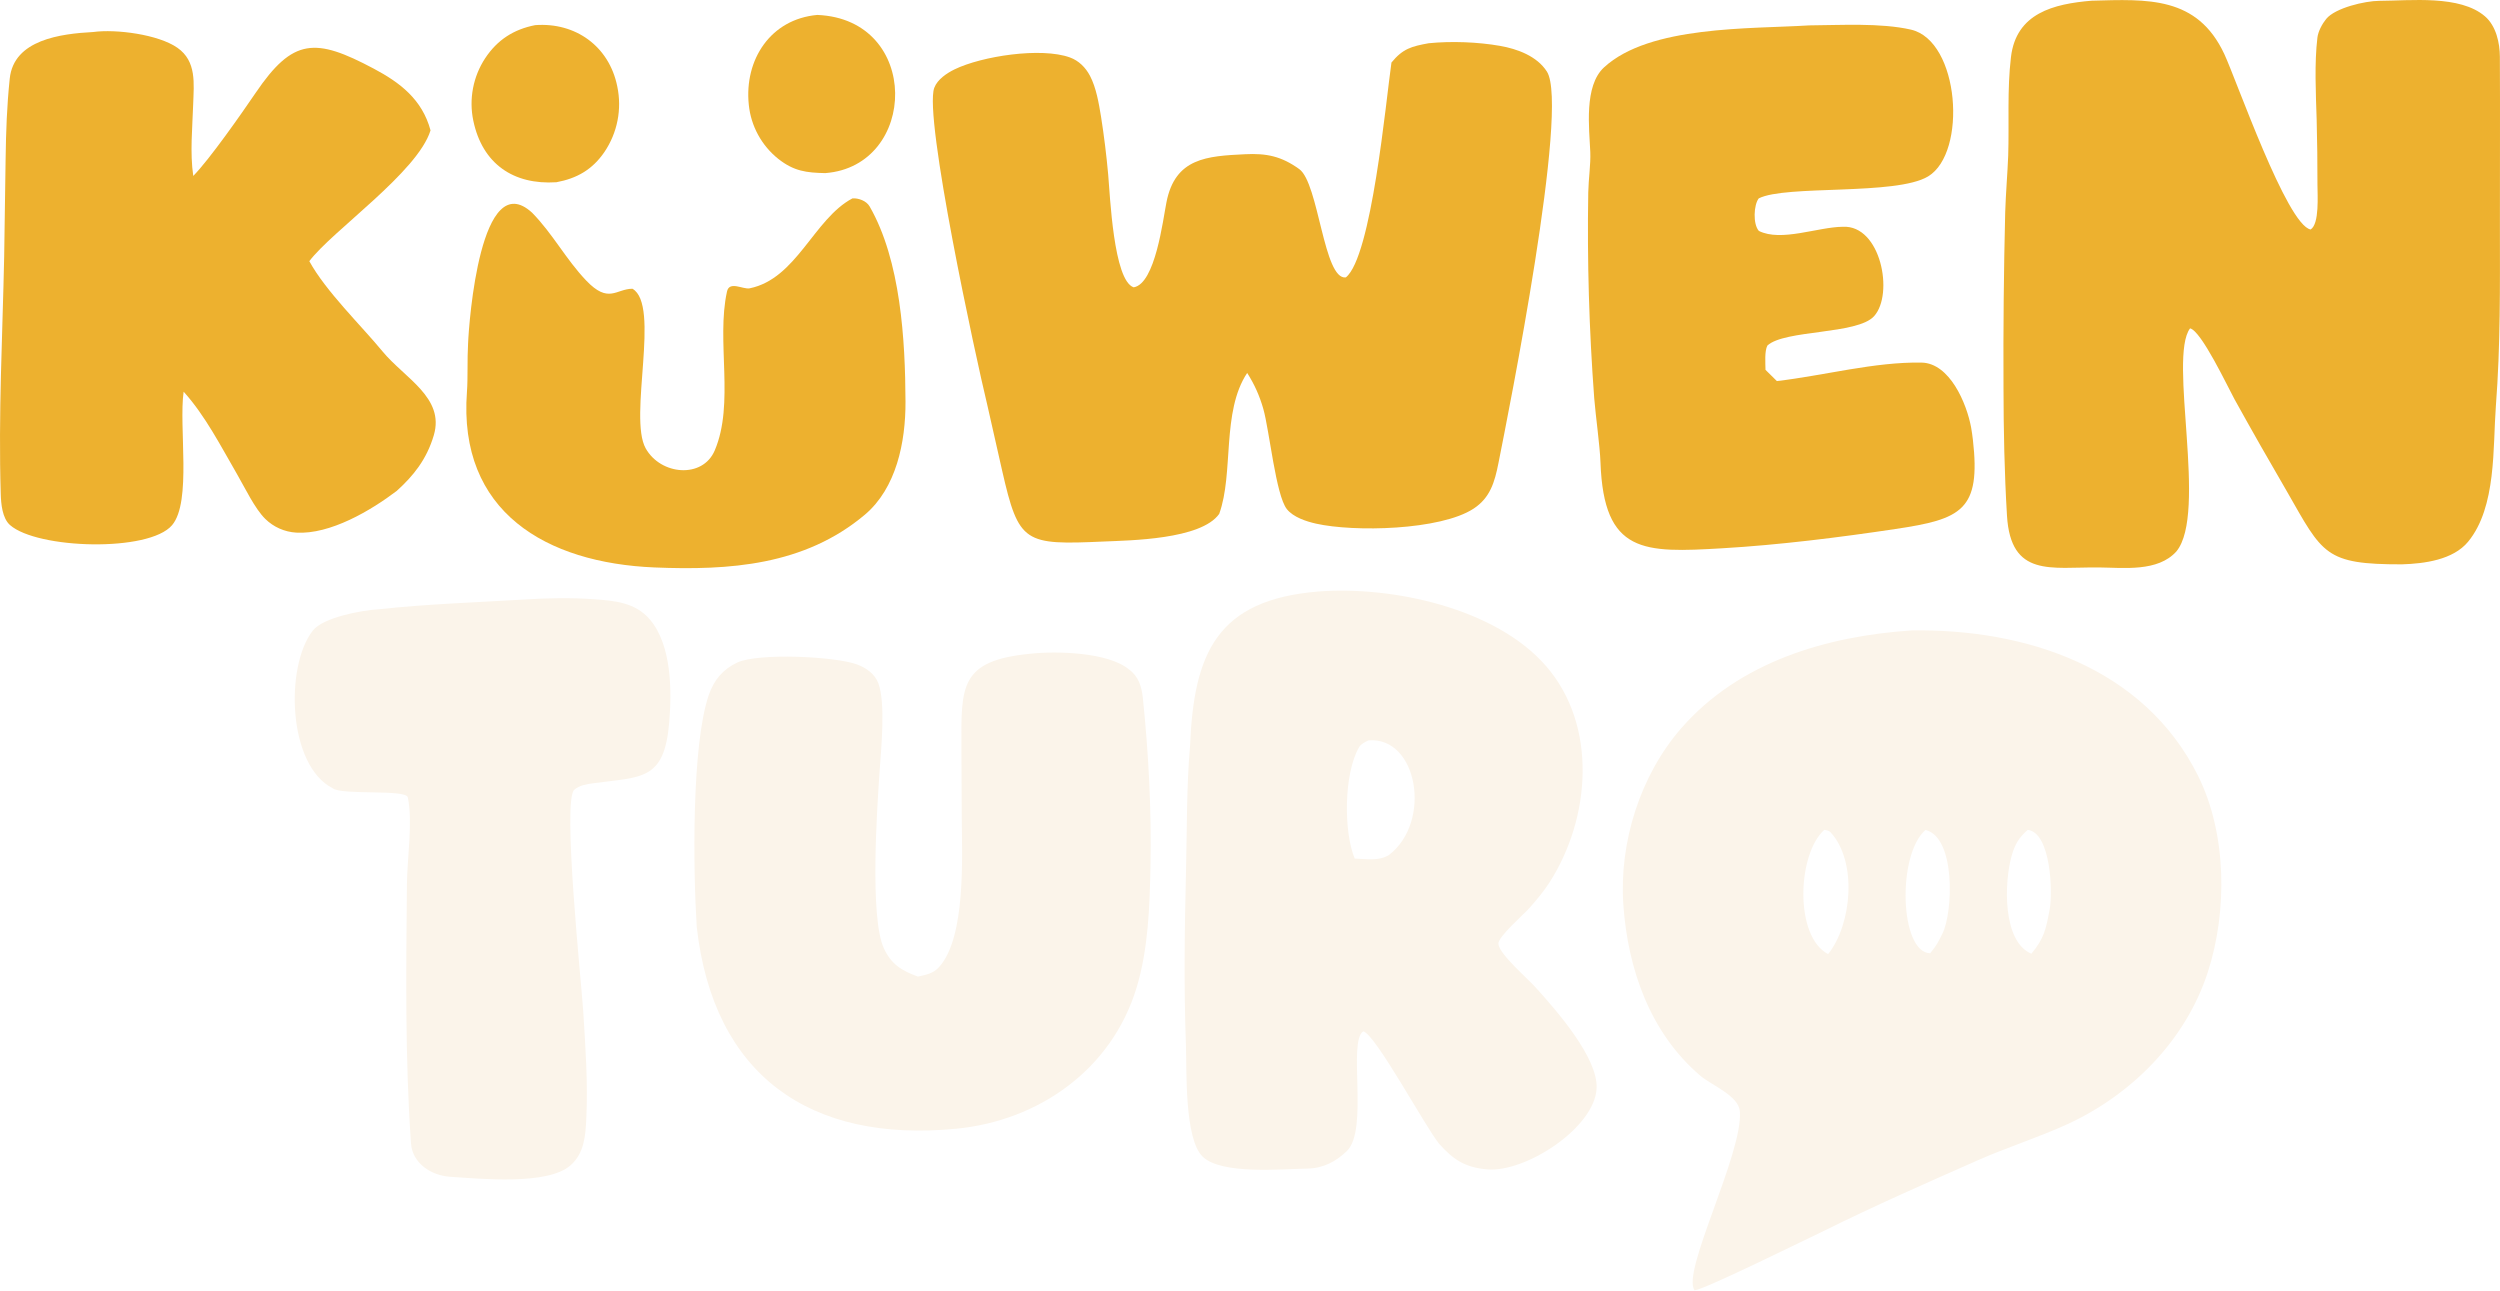
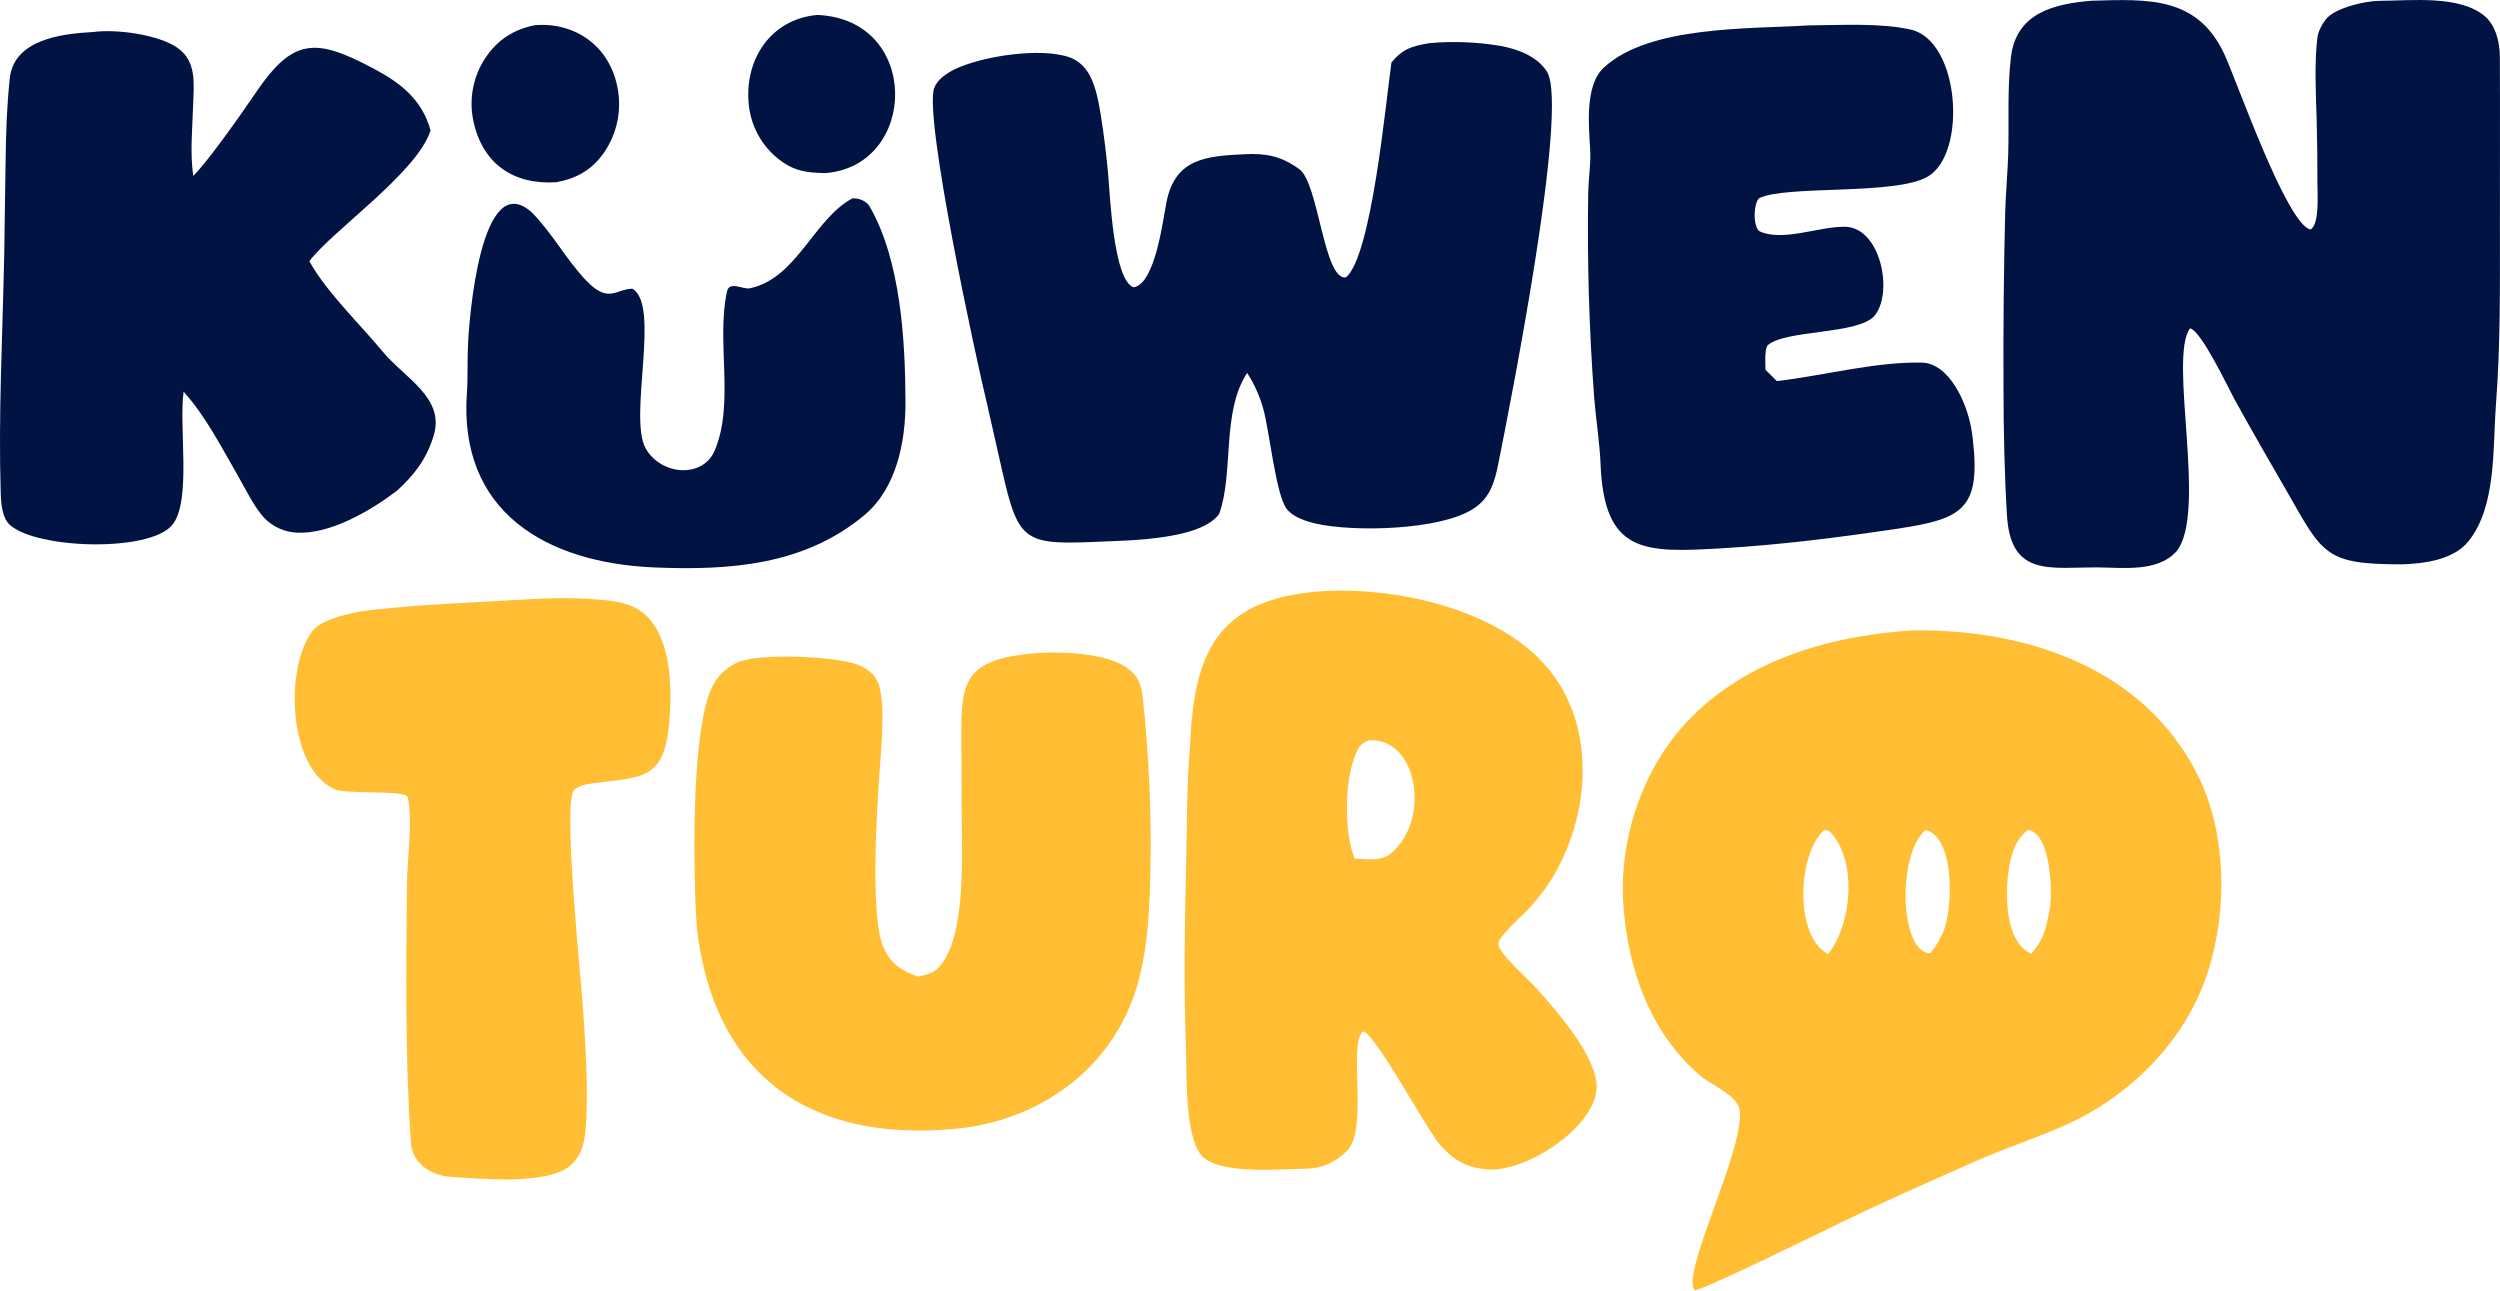
- <svg xmlns="http://www.w3.org/2000/svg" preserveAspectRatio="none" overflow="visible" style="display: block;" width="155" height="80" viewBox="0 0 155 80" fill="none">
+ <svg xmlns="http://www.w3.org/2000/svg" preserveAspectRatio="none" overflow="visible" style="display: block;" width="87.188" height="45" viewBox="0 0 87.188 45" fill="none">
  <g id="Vector">
-     <path d="M118.503 39.087C125.576 38.969 132.924 41.378 136.27 48.08C138.067 51.678 138.109 56.488 136.887 60.265C135.521 64.486 132.179 67.859 128.192 69.694C126.442 70.499 124.418 71.142 122.621 71.937C119.447 73.34 116.205 74.765 113.097 76.308C112.164 76.745 105.71 79.94 105.067 80C104.213 78.911 108.084 71.492 107.871 68.902C107.792 67.928 106.115 67.288 105.415 66.691C102.309 64.036 100.93 60.098 100.649 56.11C100.376 52.246 101.689 48.066 104.249 45.137C107.842 41.027 113.238 39.443 118.503 39.087ZM119.671 59.102C120.077 58.604 120.155 58.438 120.433 57.879C121.091 56.553 121.263 51.916 119.381 51.458C117.61 52.983 117.778 59.056 119.671 59.102ZM113.345 59.153C114.82 57.312 115.169 53.406 113.489 51.597C113.398 51.499 113.231 51.466 113.105 51.453C111.43 52.95 111.242 58.072 113.345 59.153ZM125.944 59.132C126.747 58.171 126.852 57.595 127.082 56.364C127.274 55.342 127.165 51.63 125.72 51.451C125.162 51.943 124.919 52.356 124.716 53.082C124.266 54.689 124.133 58.359 125.944 59.132Z" fill="#FBF4EA" />
-     <path d="M129.678 0.044C133.152 -0.052 136.226 -0.244 137.906 3.35C138.667 4.976 141.784 13.943 143.258 14.229C143.815 13.884 143.682 12.096 143.682 11.443C143.684 10.099 143.668 8.755 143.633 7.411C143.583 5.825 143.488 3.915 143.679 2.336C143.726 1.942 143.975 1.483 144.221 1.178C144.78 0.486 146.64 0.056 147.51 0.052C149.462 0.044 152.517 -0.323 154.069 1.013C154.763 1.611 154.987 2.667 154.992 3.51C155.01 6.988 154.992 10.491 154.995 13.967C154.997 17.768 155.034 21.369 154.744 25.179C154.551 27.714 154.794 31.437 153.022 33.587C152.094 34.713 150.31 34.947 148.919 34.989C144.134 34.998 144.012 34.352 141.804 30.495C140.694 28.591 139.604 26.675 138.536 24.747C138.114 23.978 136.485 20.513 135.784 20.358C134.414 22.183 136.884 31.823 134.937 34.188C133.784 35.474 131.659 35.196 130.117 35.181C127.177 35.152 124.667 35.82 124.433 31.971C124.273 29.313 124.222 26.674 124.217 23.994C124.199 20.389 124.234 16.783 124.322 13.178C124.358 11.994 124.462 10.82 124.509 9.641C124.573 7.593 124.438 5.577 124.68 3.537C125.004 0.808 127.336 0.241 129.678 0.044Z" fill="#EDB12F" />
-     <path d="M88.578 2.681C89.969 2.541 91.624 2.602 93.002 2.844C94.071 3.031 95.297 3.478 95.91 4.441C97.319 6.654 93.524 25.592 92.903 28.716C92.672 29.88 92.395 30.862 91.359 31.538C89.298 32.883 83.937 32.996 81.591 32.465C80.992 32.329 80.184 32.069 79.784 31.564C79.102 30.703 78.705 26.695 78.328 25.361C78.097 24.545 77.779 23.836 77.325 23.122C75.724 25.535 76.507 29.335 75.59 31.862C74.46 33.457 70.029 33.503 68.461 33.573C63.513 33.793 63.166 33.714 62.133 29.18L61.209 25.094C60.504 22.19 57.264 7.244 57.924 5.447C58.116 4.925 58.707 4.533 59.183 4.301C60.876 3.476 64.552 2.917 66.332 3.561C66.888 3.762 67.307 4.184 67.579 4.701C67.968 5.441 68.127 6.405 68.263 7.226C68.451 8.418 68.599 9.615 68.707 10.816C68.822 12.086 69.035 17.396 70.288 17.814C71.632 17.594 72.104 13.613 72.32 12.543C72.856 9.789 74.836 9.677 77.196 9.562C78.515 9.497 79.441 9.68 80.555 10.485C81.766 11.36 82.065 17.377 83.441 17.2C85.039 15.935 85.929 6.242 86.27 3.878C86.982 3.008 87.526 2.874 88.578 2.681Z" fill="#EDB12F" />
-     <path d="M81.741 36.673C86.305 36.322 92.729 37.694 95.856 41.297C99.076 45.008 98.607 50.741 96.082 54.69C95.726 55.247 95.305 55.75 94.871 56.245C94.513 56.672 92.842 58.091 92.9 58.532C92.989 59.206 94.758 60.693 95.291 61.311C96.495 62.65 99.081 65.584 98.99 67.475C98.872 69.926 94.586 72.704 92.21 72.502C90.811 72.383 90.093 71.88 89.231 70.921C88.367 69.869 85.276 64.113 84.521 63.943C83.55 64.579 84.869 70.05 83.505 71.364C82.828 72.017 82.044 72.438 81.044 72.453C79.455 72.477 75.751 72.841 74.572 71.719C73.42 70.623 73.583 66.306 73.528 64.799C73.394 61.13 73.447 57.54 73.535 53.882C73.597 51.307 73.562 48.802 73.784 46.231C74.019 40.493 75.445 37.189 81.741 36.673ZM83.992 53.231C84.76 53.259 85.468 53.395 86.105 53.017C88.808 50.958 87.898 45.66 84.849 45.902C84.642 45.999 84.38 46.126 84.265 46.323C83.309 47.96 83.302 51.58 83.992 53.231Z" fill="#FBF4EA" />
-     <path d="M5.777 1.985C7.188 1.792 9.815 2.133 11.001 2.963C12.199 3.801 12.018 5.18 11.977 6.467C11.932 7.899 11.77 9.467 11.982 10.908C12.975 9.906 15.001 7.007 15.85 5.757C18.17 2.34 19.551 2.332 23.171 4.255C24.786 5.113 26.172 6.152 26.693 8.083C25.893 10.677 20.593 14.312 19.178 16.193C20.189 18.048 22.404 20.193 23.707 21.776C25.086 23.45 27.584 24.649 26.897 26.982C26.456 28.48 25.633 29.501 24.597 30.436C22.989 31.657 20.468 33.146 18.373 33.023C17.649 32.982 16.964 32.68 16.447 32.172C15.802 31.542 15.176 30.224 14.706 29.415C13.694 27.674 12.738 25.785 11.385 24.284C11.075 26.482 11.897 31.107 10.669 32.56C9.241 34.249 2.312 34.043 0.621 32.553C0.138 32.127 0.065 31.23 0.047 30.643C-0.107 25.718 0.158 20.823 0.259 15.916L0.348 9.858C0.373 8.137 0.425 6.588 0.604 4.872C0.855 2.456 3.775 2.093 5.777 1.985Z" fill="#EDB12F" />
-     <path d="M63.879 40.532C65.498 40.353 68.718 40.433 70.001 41.509C70.583 41.925 70.784 42.569 70.857 43.272C71.212 46.708 71.398 50.226 71.33 53.681C71.281 56.185 71.198 58.831 70.466 61.241C68.924 66.32 64.398 69.481 59.297 69.98C50.209 70.868 44.235 66.676 43.198 57.469C42.974 53.96 42.872 46.2 43.947 43.083C44.265 42.162 44.823 41.489 45.721 41.073C47.013 40.475 51.794 40.689 53.158 41.204C53.715 41.414 54.245 41.791 54.459 42.366C54.917 43.596 54.629 46.461 54.536 47.819C54.374 50.156 53.919 56.882 54.799 58.794C55.261 59.799 55.917 60.186 56.914 60.549C57.429 60.43 57.853 60.367 58.227 59.953C59.897 58.112 59.643 53.046 59.629 50.707L59.608 46.315C59.593 42.547 59.5 40.956 63.879 40.532Z" fill="#FBF4EA" />
-     <path d="M112.17 1.574C114.124 1.56 116.602 1.409 118.475 1.836C121.501 2.527 121.977 9.464 119.545 10.936C117.559 12.138 110.716 11.449 109.042 12.3C108.732 12.697 108.672 13.888 109.049 14.317C110.435 15.011 112.699 14.074 114.259 14.06C116.614 13.941 117.435 18.229 116.192 19.604C115.155 20.751 110.648 20.433 109.579 21.423C109.394 21.766 109.456 22.52 109.461 22.93L110.166 23.626C113.064 23.29 116.223 22.428 119.137 22.481C120.879 22.513 121.936 25.004 122.212 26.517C122.254 26.765 122.29 27.014 122.319 27.263C122.82 31.636 121.619 32.186 117.524 32.797C114.025 33.322 110.291 33.788 106.787 33.993C101.914 34.278 99.434 34.352 99.23 28.675C99.192 27.616 98.935 25.842 98.842 24.693C98.524 20.446 98.4 16.187 98.472 11.929C98.488 11.115 98.629 10.191 98.598 9.43C98.536 7.949 98.195 5.333 99.45 4.177C102.284 1.567 108.535 1.804 112.17 1.574Z" fill="#EDB12F" />
-     <path d="M32.507 37.17C33.913 37.078 35.403 37.05 36.808 37.151C38.119 37.246 39.397 37.349 40.303 38.421C41.646 40.009 41.66 42.84 41.489 44.819C41.179 48.419 39.779 48.152 36.768 48.564C36.377 48.617 35.906 48.693 35.602 48.968C34.855 49.644 36.053 60.987 36.159 62.685C36.296 64.869 36.458 67.141 36.352 69.328C36.301 70.403 36.233 71.486 35.379 72.245C33.961 73.504 29.793 73.083 27.894 72.959C26.711 72.874 25.567 72.116 25.481 70.883C25.109 65.572 25.178 60.139 25.23 54.806C25.245 53.22 25.605 50.945 25.284 49.436C25.174 48.918 21.185 49.316 20.634 48.875C17.835 47.465 17.668 41.328 19.385 39.107C20.033 38.269 22.444 37.836 23.484 37.774C26.475 37.45 29.505 37.35 32.507 37.17Z" fill="#FBF4EA" />
-     <path d="M52.852 12.299C53.233 12.275 53.718 12.455 53.914 12.795C55.848 16.156 56.126 21.1 56.141 24.909C56.151 27.415 55.571 30.266 53.623 31.91C49.872 35.071 45.188 35.371 40.584 35.182C33.879 34.905 28.391 31.748 28.951 24.287C29.015 23.435 28.963 22.251 29.02 21.318C29.075 19.915 29.794 10.254 32.99 13.188C34.264 14.483 35.083 16.07 36.342 17.391C37.74 18.858 38.189 17.908 39.212 17.902C40.969 18.915 38.947 25.856 40.031 27.796C40.963 29.465 43.564 29.691 44.313 27.929C45.554 25.013 44.398 21.146 45.072 18.083C45.213 17.39 46.071 17.958 46.477 17.876C49.396 17.284 50.455 13.569 52.852 12.299Z" fill="#EDB12F" />
-     <path d="M33.179 1.559C35.684 1.37 37.772 2.875 38.271 5.359C38.568 6.766 38.281 8.234 37.474 9.425C36.727 10.516 35.771 11.062 34.494 11.299C31.837 11.472 29.902 10.16 29.344 7.477C29.066 6.139 29.333 4.745 30.085 3.604C30.84 2.466 31.853 1.82 33.179 1.559Z" fill="#EDB12F" />
-     <path d="M50.671 0.926C57.126 1.191 56.927 10.299 51.161 10.733C50 10.708 49.228 10.617 48.261 9.856C47.22 9.028 46.557 7.815 46.425 6.491C46.137 3.704 47.771 1.187 50.671 0.926Z" fill="#EDB12F" />
+     <path d="M66.658 21.986C70.636 21.92 74.77 23.275 76.652 27.045C77.663 29.069 77.686 31.775 76.999 33.899C76.23 36.274 74.35 38.171 72.108 39.203C71.124 39.656 69.985 40.017 68.974 40.464C67.189 41.254 65.365 42.056 63.617 42.923C63.092 43.169 59.462 44.966 59.1 45C58.62 44.387 60.797 40.214 60.678 38.758C60.633 38.209 59.69 37.85 59.296 37.514C57.549 36.02 56.773 33.805 56.615 31.562C56.461 29.388 57.2 27.037 58.64 25.39C60.661 23.078 63.697 22.186 66.658 21.986ZM67.315 33.245C67.543 32.965 67.588 32.871 67.744 32.557C68.114 31.811 68.21 29.203 67.152 28.945C66.155 29.803 66.25 33.219 67.315 33.245ZM63.757 33.274C64.586 32.238 64.782 30.041 63.838 29.023C63.786 28.968 63.693 28.95 63.622 28.942C62.679 29.784 62.574 32.666 63.757 33.274ZM70.843 33.262C71.295 32.721 71.354 32.397 71.484 31.705C71.592 31.13 71.53 29.042 70.717 28.941C70.404 29.218 70.267 29.45 70.153 29.859C69.9 30.762 69.825 32.827 70.843 33.262Z" fill="#FFBE33" />
+     <path d="M72.944 0.025C74.898 -0.03 76.627 -0.137 77.572 1.884C78 2.799 79.753 7.843 80.583 8.004C80.896 7.81 80.821 6.804 80.821 6.437C80.822 5.681 80.813 4.924 80.794 4.168C80.766 3.276 80.712 2.202 80.819 1.314C80.846 1.092 80.986 0.834 81.124 0.663C81.439 0.274 82.485 0.032 82.975 0.029C84.072 0.025 85.791 -0.182 86.664 0.57C87.054 0.906 87.18 1.5 87.183 1.974C87.193 3.931 87.183 5.901 87.185 7.857C87.186 9.995 87.207 12.02 87.043 14.163C86.935 15.589 87.071 17.683 86.075 18.893C85.553 19.526 84.549 19.657 83.767 19.681C81.076 19.686 81.007 19.323 79.765 17.154C79.14 16.082 78.527 15.005 77.926 13.92C77.689 13.488 76.773 11.539 76.379 11.451C75.608 12.478 76.997 17.901 75.902 19.231C75.253 19.954 74.058 19.797 73.191 19.789C71.537 19.773 70.125 20.149 69.994 17.983C69.903 16.489 69.875 15.004 69.872 13.497C69.862 11.469 69.882 9.44 69.931 7.413C69.951 6.747 70.01 6.086 70.036 5.423C70.072 4.271 69.996 3.137 70.132 1.99C70.315 0.454 71.626 0.135 72.944 0.025Z" fill="#001343" />
+     <path d="M49.825 1.508C50.607 1.429 51.539 1.464 52.314 1.599C52.915 1.705 53.604 1.956 53.949 2.498C54.742 3.743 52.607 14.396 52.258 16.153C52.128 16.808 51.972 17.36 51.389 17.74C50.23 18.497 47.215 18.56 45.895 18.262C45.558 18.185 45.103 18.039 44.879 17.755C44.495 17.27 44.271 15.016 44.059 14.266C43.93 13.807 43.751 13.408 43.495 13.006C42.595 14.364 43.035 16.501 42.519 17.922C41.884 18.82 39.391 18.845 38.509 18.885C35.726 19.009 35.531 18.964 34.95 16.414L34.43 14.115C34.033 12.482 32.211 4.075 32.582 3.064C32.69 2.77 33.023 2.55 33.29 2.419C34.243 1.955 36.31 1.641 37.312 2.003C37.624 2.116 37.86 2.353 38.013 2.644C38.232 3.06 38.322 3.603 38.398 4.065C38.504 4.735 38.587 5.408 38.648 6.084C38.712 6.798 38.832 9.785 39.537 10.02C40.293 9.896 40.559 7.657 40.68 7.056C40.982 5.506 42.095 5.443 43.423 5.378C44.165 5.342 44.685 5.445 45.312 5.898C45.994 6.39 46.162 9.775 46.936 9.675C47.835 8.963 48.335 3.511 48.527 2.181C48.927 1.692 49.234 1.617 49.825 1.508Z" fill="#001343" />
+     <path d="M45.979 20.629C48.546 20.431 52.16 21.203 53.919 23.23C55.73 25.317 55.466 28.542 54.046 30.763C53.846 31.076 53.609 31.359 53.365 31.638C53.163 31.878 52.224 32.676 52.256 32.925C52.306 33.303 53.301 34.14 53.601 34.487C54.279 35.24 55.733 36.891 55.682 37.955C55.615 39.333 53.205 40.896 51.868 40.782C51.081 40.716 50.678 40.433 50.193 39.893C49.706 39.301 47.968 36.064 47.543 35.968C46.997 36.326 47.739 39.403 46.971 40.142C46.59 40.51 46.15 40.746 45.587 40.755C44.693 40.769 42.61 40.973 41.947 40.342C41.299 39.726 41.391 37.297 41.359 36.449C41.284 34.385 41.314 32.366 41.364 30.309C41.398 28.86 41.378 27.451 41.504 26.005C41.636 22.778 42.438 20.919 45.979 20.629ZM47.245 29.943C47.677 29.958 48.076 30.035 48.434 29.822C49.954 28.664 49.443 25.684 47.727 25.82C47.611 25.875 47.464 25.946 47.399 26.057C46.861 26.978 46.858 29.014 47.245 29.943Z" fill="#FFBE33" />
+     <path d="M3.25 1.116C4.043 1.008 5.521 1.2 6.188 1.667C6.862 2.138 6.76 2.914 6.737 3.637C6.712 4.443 6.621 5.325 6.74 6.136C7.298 5.572 8.438 3.942 8.916 3.238C10.221 1.316 10.997 1.312 13.034 2.394C13.942 2.876 14.722 3.461 15.015 4.547C14.565 6.006 11.583 8.05 10.788 9.109C11.356 10.152 12.602 11.359 13.335 12.249C14.111 13.191 15.516 13.865 15.129 15.177C14.881 16.02 14.419 16.595 13.836 17.12C12.931 17.807 11.514 18.645 10.335 18.576C9.927 18.552 9.542 18.382 9.251 18.097C8.888 17.742 8.536 17.001 8.272 16.546C7.703 15.566 7.165 14.504 6.404 13.66C6.23 14.896 6.692 17.498 6.001 18.315C5.198 19.265 1.301 19.149 0.349 18.311C0.078 18.072 0.037 17.567 0.026 17.236C-0.06 14.466 0.089 11.713 0.146 8.953L0.196 5.545C0.21 4.577 0.239 3.705 0.34 2.741C0.481 1.382 2.123 1.177 3.25 1.116Z" fill="#001343" />
+     <path d="M35.932 22.799C36.843 22.698 38.654 22.744 39.376 23.349C39.703 23.583 39.816 23.945 39.857 24.34C40.057 26.273 40.161 28.252 40.123 30.195C40.096 31.604 40.049 33.092 39.637 34.448C38.77 37.305 36.224 39.083 33.354 39.364C28.242 39.863 24.882 37.505 24.299 32.327C24.173 30.352 24.116 25.987 24.72 24.234C24.899 23.716 25.213 23.337 25.718 23.104C26.445 22.767 29.134 22.887 29.902 23.177C30.214 23.295 30.513 23.508 30.633 23.831C30.891 24.523 30.729 26.134 30.676 26.898C30.586 28.213 30.329 31.996 30.824 33.072C31.085 33.637 31.453 33.855 32.014 34.059C32.304 33.992 32.542 33.956 32.753 33.724C33.692 32.688 33.549 29.838 33.541 28.523L33.529 26.052C33.521 23.933 33.469 23.038 35.932 22.799Z" fill="#FFBE33" />
+     <path d="M63.096 0.885C64.195 0.878 65.589 0.792 66.642 1.033C68.344 1.422 68.612 5.323 67.244 6.151C66.127 6.828 62.278 6.44 61.336 6.919C61.162 7.142 61.128 7.812 61.34 8.053C62.12 8.444 63.393 7.917 64.27 7.909C65.596 7.842 66.057 10.254 65.358 11.027C64.775 11.672 62.24 11.493 61.638 12.05C61.534 12.243 61.569 12.667 61.572 12.898L61.969 13.29C63.599 13.101 65.375 12.616 67.014 12.646C67.994 12.664 68.589 14.065 68.744 14.916C68.768 15.055 68.788 15.195 68.804 15.335C69.086 17.795 68.411 18.105 66.107 18.448C64.139 18.744 62.039 19.006 60.067 19.121C57.327 19.281 55.932 19.323 55.817 16.13C55.796 15.534 55.651 14.536 55.599 13.89C55.42 11.501 55.35 9.105 55.39 6.71C55.399 6.252 55.479 5.733 55.461 5.304C55.426 4.471 55.235 3 55.941 2.35C57.535 0.882 61.051 1.015 63.096 0.885Z" fill="#001343" />
+     <path d="M18.285 20.908C19.076 20.856 19.914 20.84 20.704 20.898C21.442 20.951 22.161 21.009 22.671 21.612C23.426 22.505 23.434 24.098 23.338 25.211C23.163 27.236 22.375 27.085 20.682 27.317C20.462 27.347 20.197 27.39 20.026 27.544C19.606 27.925 20.28 34.305 20.34 35.26C20.417 36.489 20.508 37.767 20.448 38.997C20.419 39.602 20.381 40.211 19.901 40.638C19.103 41.346 16.759 41.109 15.69 41.039C15.025 40.992 14.382 40.565 14.333 39.872C14.124 36.884 14.163 33.828 14.192 30.828C14.201 29.936 14.403 28.657 14.222 27.808C14.16 27.517 11.917 27.74 11.607 27.492C10.032 26.699 9.938 23.247 10.904 21.998C11.268 21.526 12.625 21.283 13.21 21.248C14.892 21.066 16.597 21.009 18.285 20.908Z" fill="#FFBE33" />
+     <path d="M29.729 6.918C29.943 6.905 30.217 7.006 30.327 7.197C31.415 9.088 31.571 11.869 31.579 14.011C31.585 15.421 31.258 17.025 30.163 17.95C28.053 19.727 25.418 19.896 22.829 19.79C19.057 19.634 15.97 17.858 16.285 13.661C16.321 13.182 16.292 12.516 16.324 11.991C16.354 11.202 16.759 5.768 18.557 7.418C19.274 8.147 19.734 9.039 20.442 9.782C21.229 10.607 21.481 10.073 22.056 10.07C23.045 10.64 21.908 14.544 22.517 15.635C23.042 16.574 24.505 16.701 24.926 15.71C25.624 14.07 24.974 11.895 25.353 10.171C25.432 9.782 25.915 10.102 26.143 10.055C27.785 9.722 28.381 7.633 29.729 6.918Z" fill="#001343" />
+     <path d="M18.663 0.877C20.072 0.77 21.247 1.617 21.527 3.014C21.695 3.806 21.533 4.631 21.079 5.302C20.659 5.915 20.121 6.222 19.403 6.355C17.909 6.453 16.82 5.715 16.506 4.206C16.35 3.453 16.5 2.669 16.923 2.027C17.348 1.387 17.917 1.024 18.663 0.877Z" fill="#001343" />
+     <path d="M28.502 0.521C32.133 0.67 32.022 5.793 28.778 6.037C28.125 6.023 27.691 5.972 27.147 5.544C26.561 5.078 26.189 4.396 26.114 3.651C25.952 2.084 26.871 0.668 28.502 0.521Z" fill="#001343" />
  </g>
</svg>
